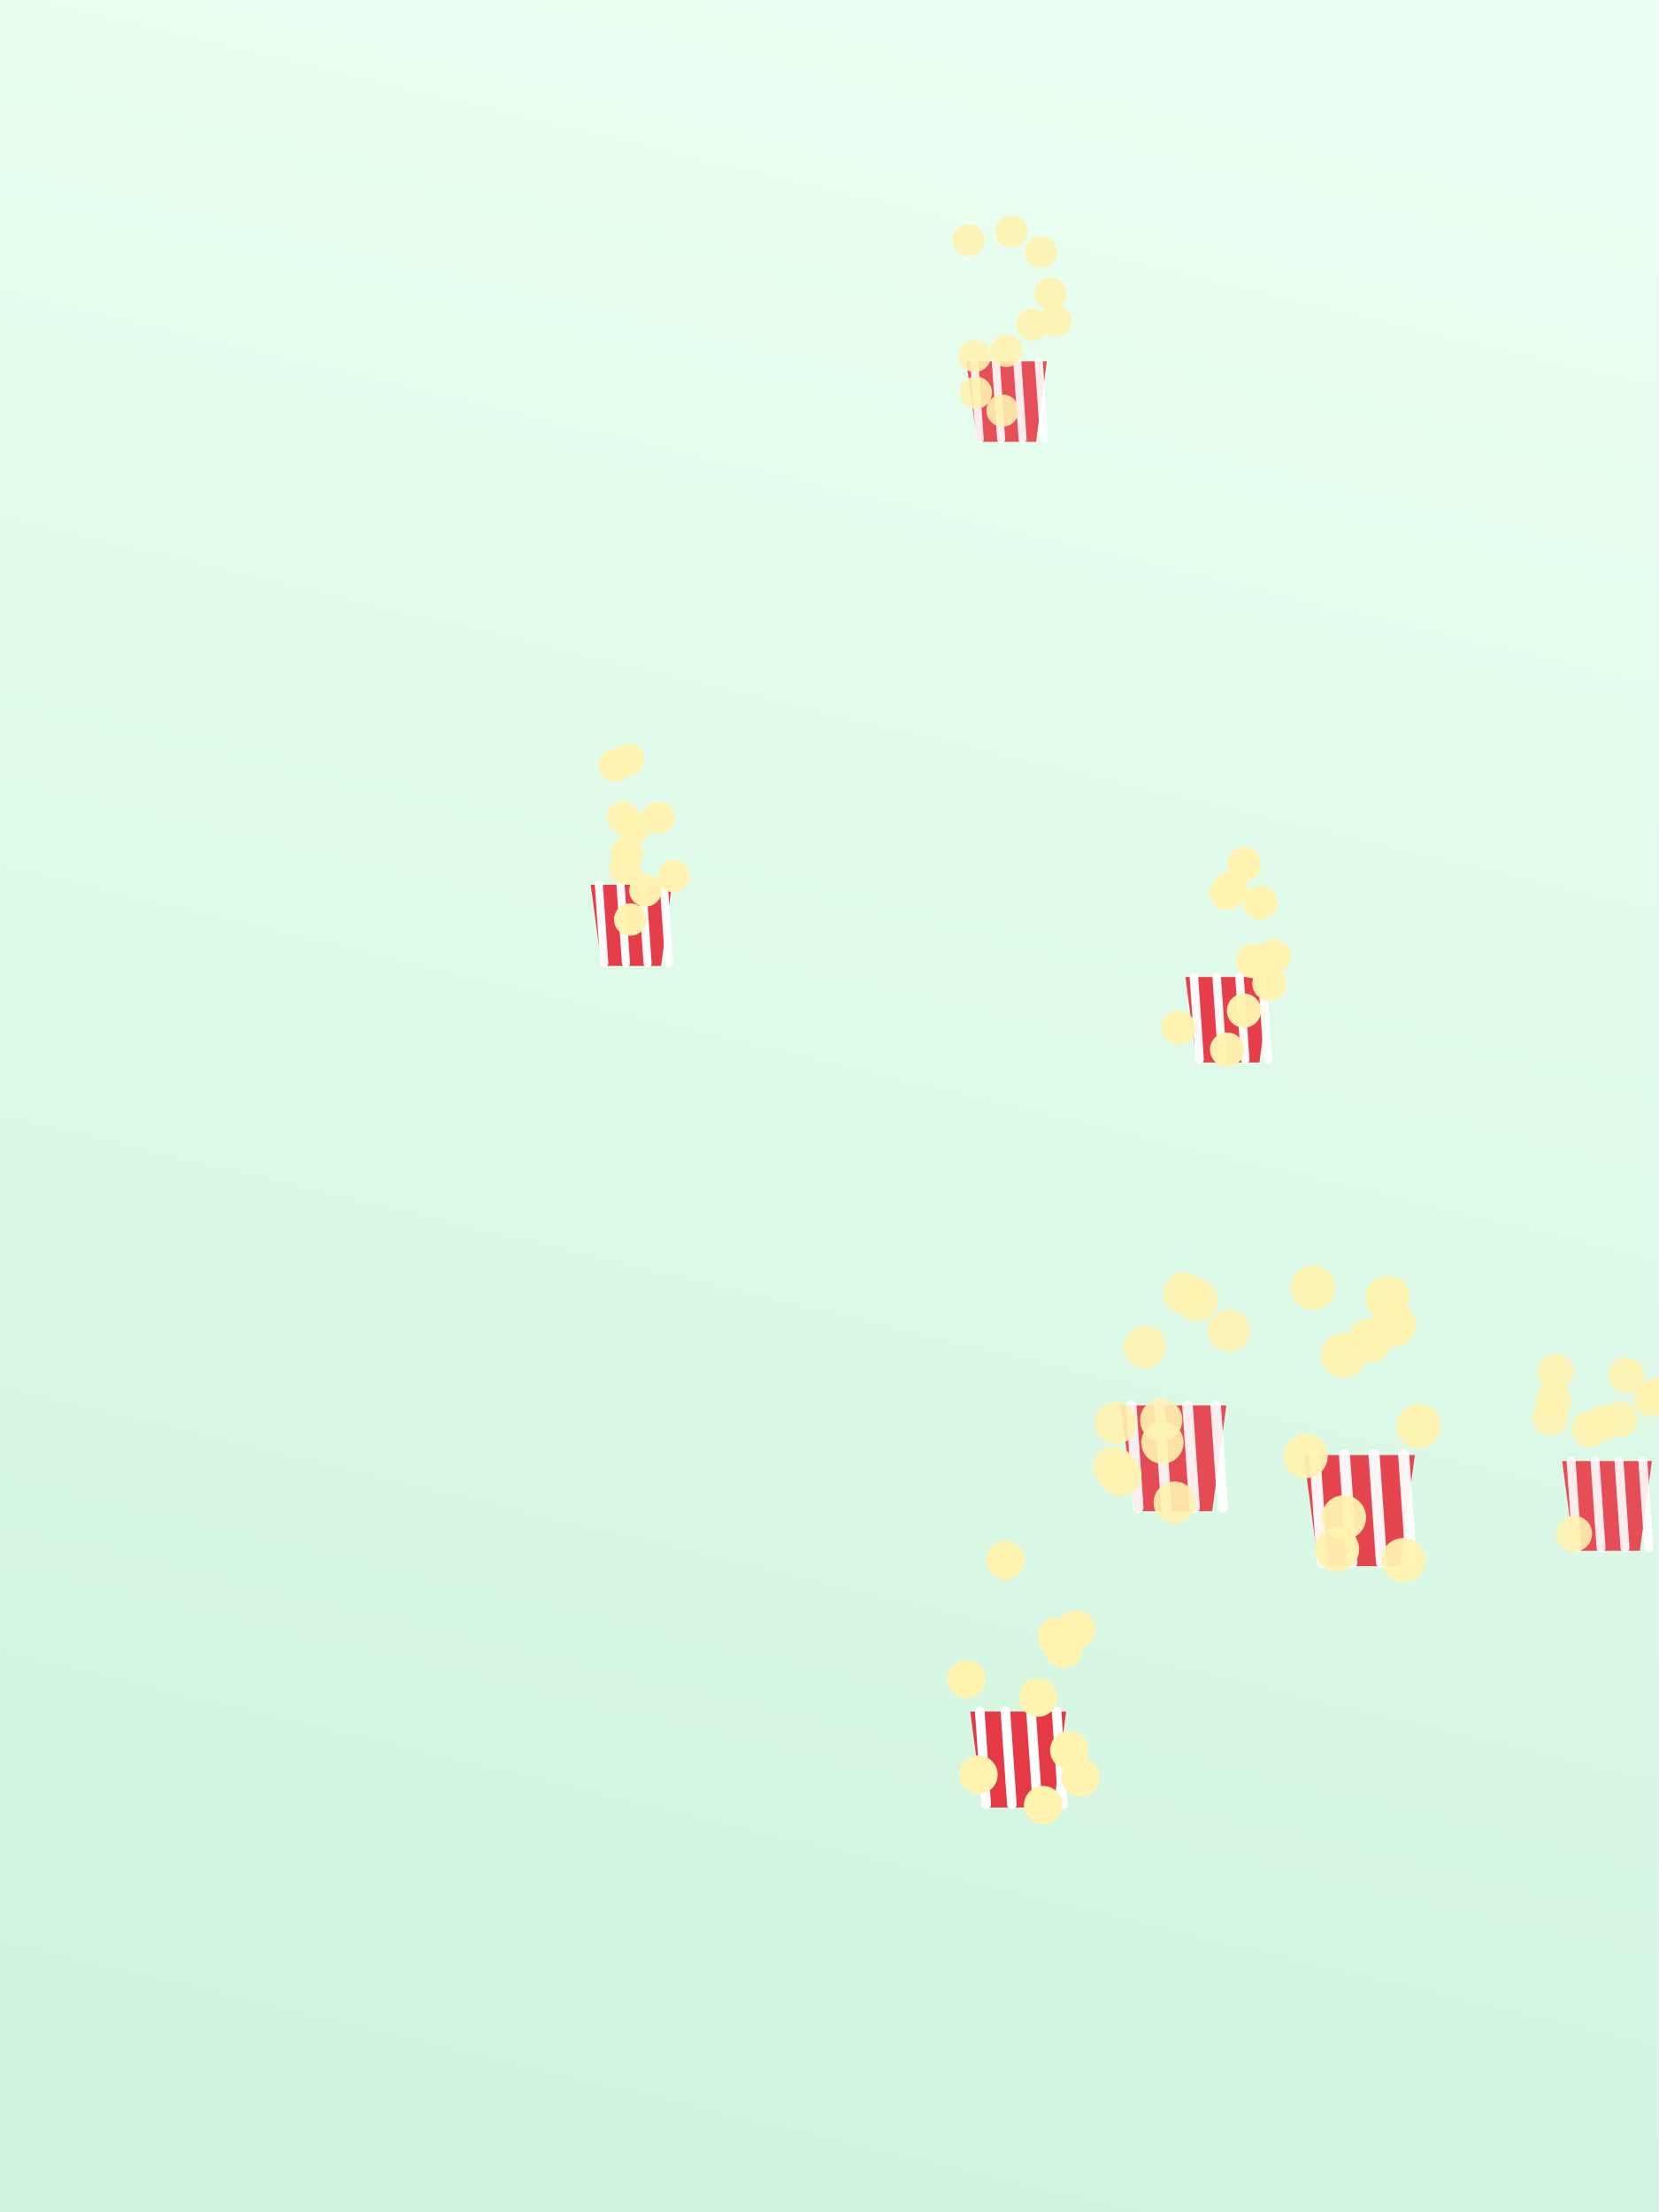
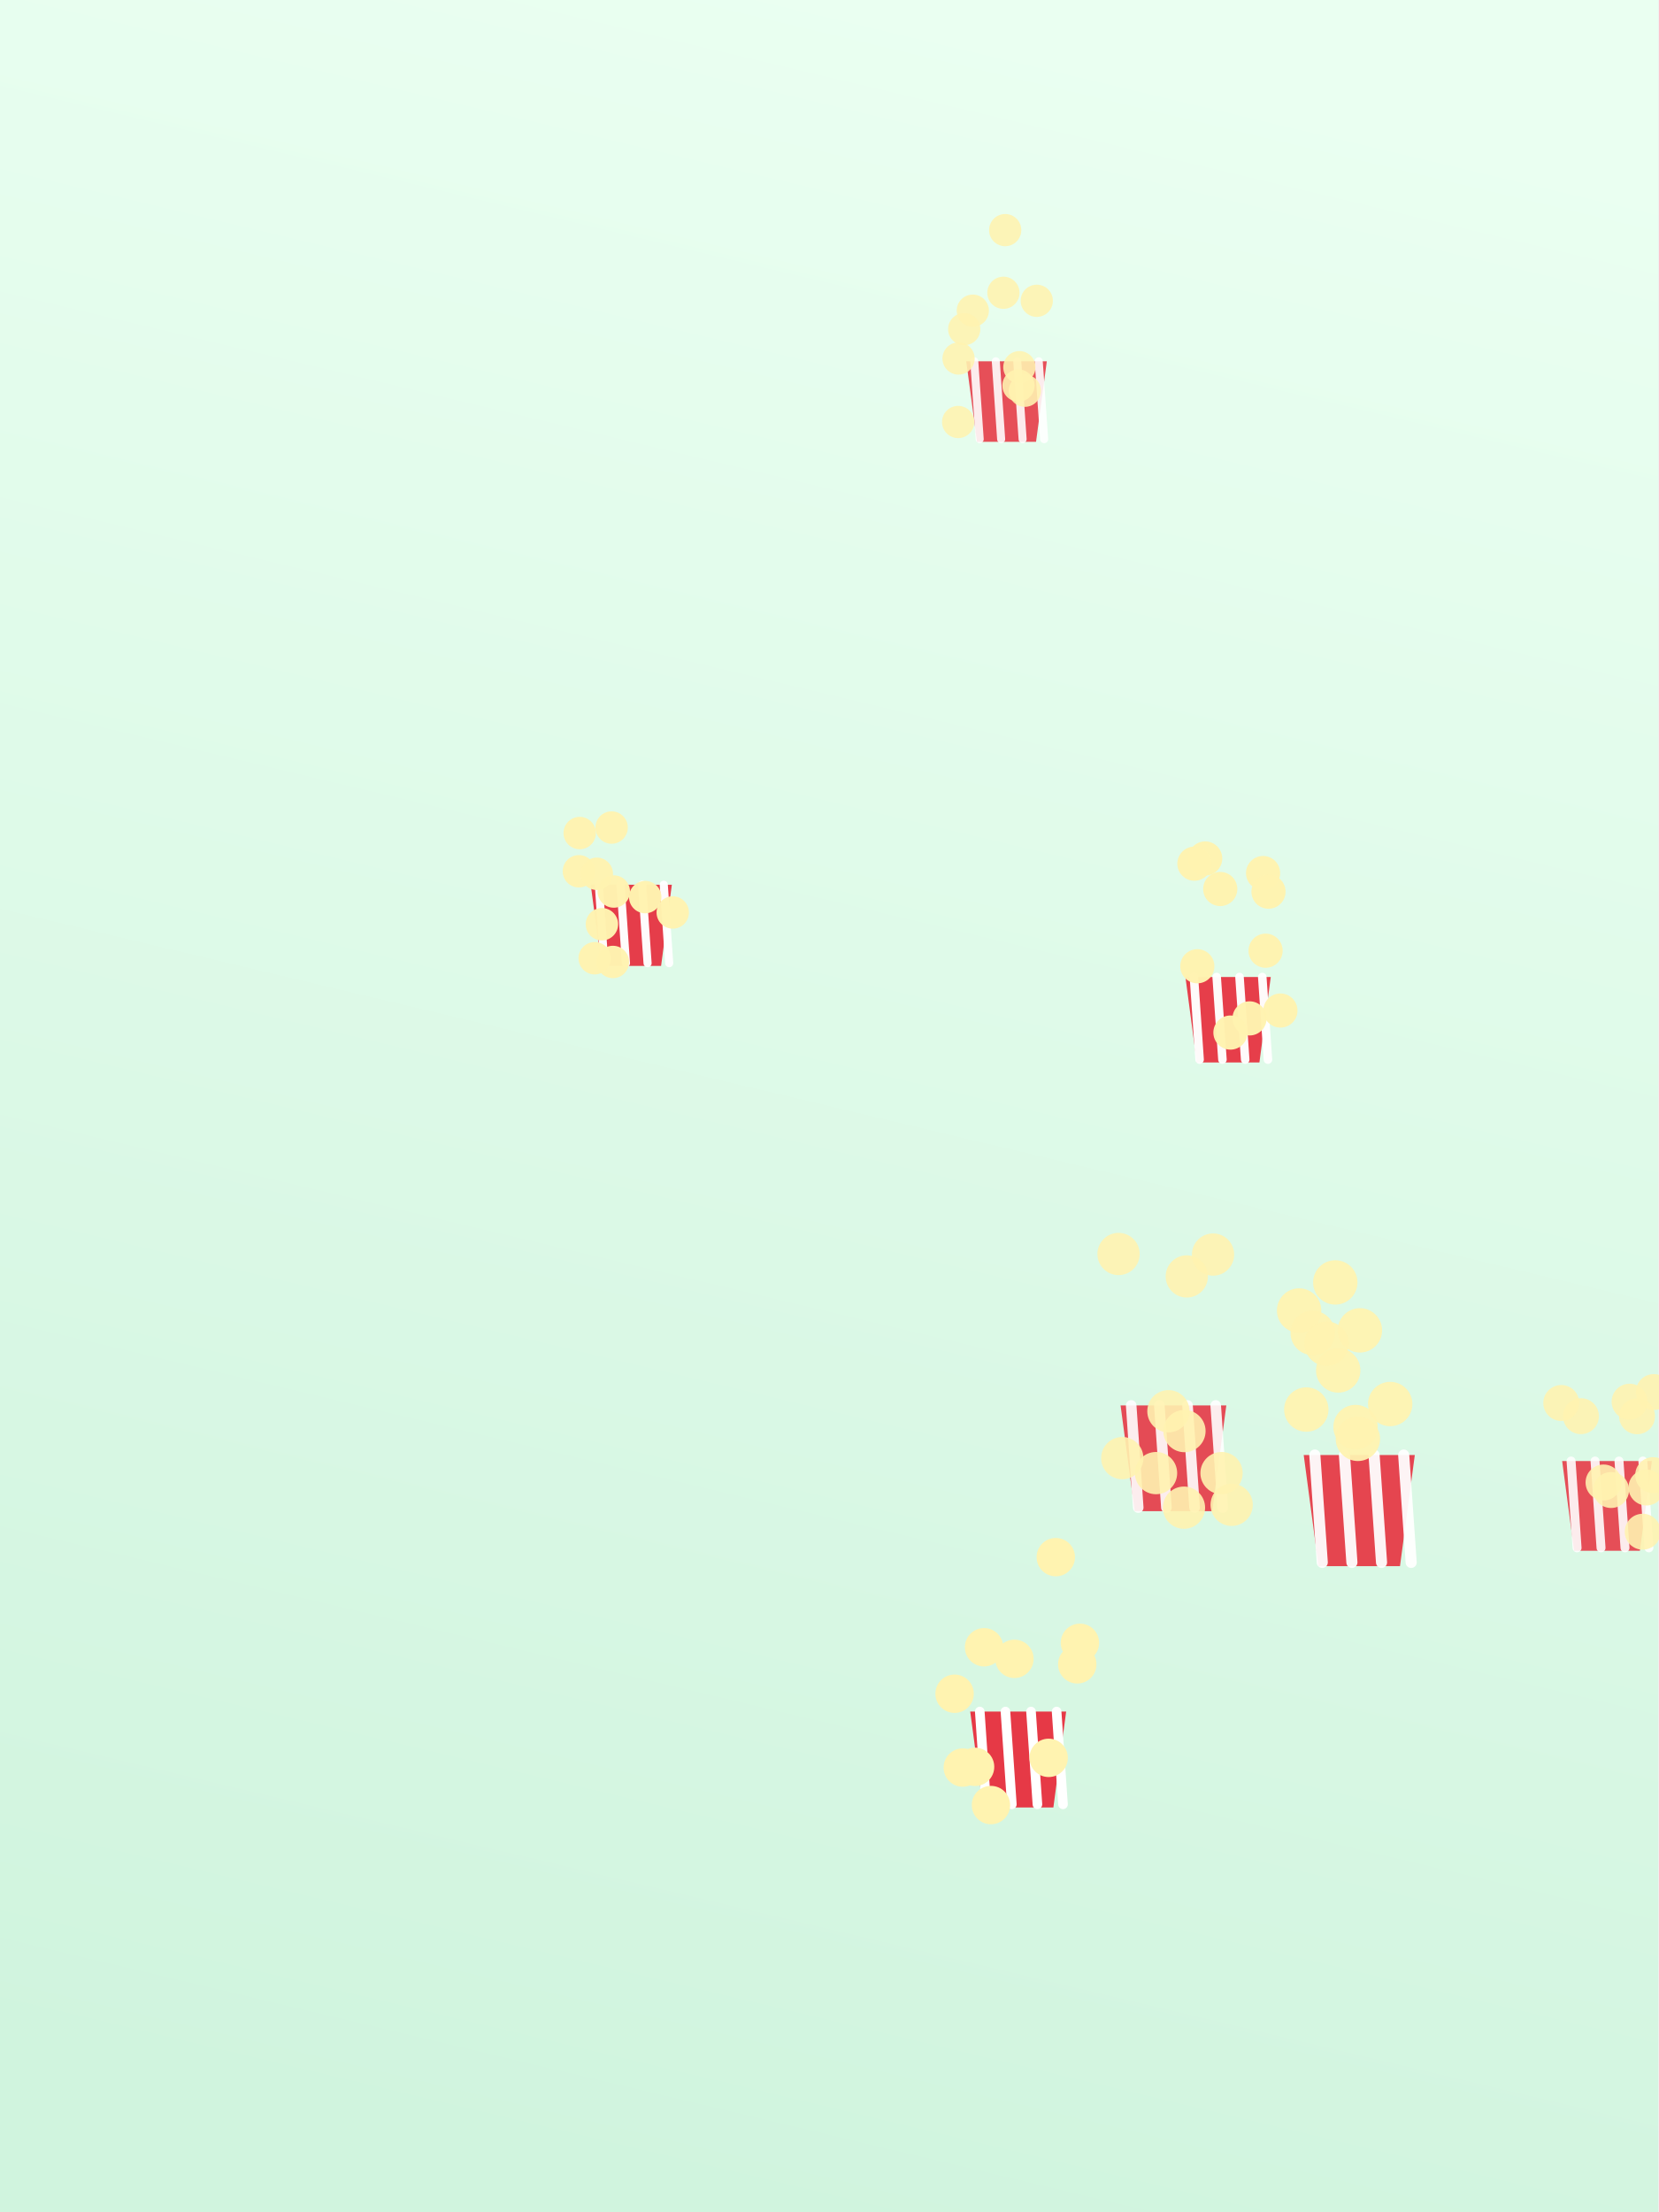
<svg xmlns="http://www.w3.org/2000/svg" viewBox="0 0 2048 2732" width="2048" height="2732">
  <defs>
    <linearGradient id="lg1" x1="58.7%" y1="0.8%" x2="41.3%" y2="99.2%">
      <stop offset="0.0%" stop-color="#eafff1" />
      <stop offset="100.0%" stop-color="#d0f4de" />
    </linearGradient>
  </defs>
  <rect x="0.0" y="0.0" width="2048.0" height="2732.0" rx="0" fill="url(#lg1)" opacity="1.00" />
  <g>
    <polygon points="1464.1,1206.7 1569.5,1206.7 1555.5,1312.2 1478.1,1312.2" fill="#e63946" opacity="0.97" />
    <line x1="1474.6" y1="1206.7" x2="1481.6" y2="1308.7" stroke="#ffffff" stroke-width="10.546" stroke-linecap="round" opacity="0.97" />
    <line x1="1502.7" y1="1206.7" x2="1509.8" y2="1308.7" stroke="#ffffff" stroke-width="10.546" stroke-linecap="round" opacity="0.97" />
    <line x1="1530.9" y1="1206.7" x2="1537.9" y2="1308.7" stroke="#ffffff" stroke-width="10.546" stroke-linecap="round" opacity="0.97" />
    <line x1="1559.0" y1="1206.7" x2="1566.0" y2="1308.7" stroke="#ffffff" stroke-width="10.546" stroke-linecap="round" opacity="0.97" />
-     <circle cx="1573.4" cy="1181.3" r="21.1" fill="#fff3b0" opacity="0.97" />
-     <circle cx="1556.8" cy="1115.0" r="21.1" fill="#fff3b0" opacity="0.97" />
-     <circle cx="1567.8" cy="1214.9" r="21.1" fill="#fff3b0" opacity="0.97" />
-     <circle cx="1515.0" cy="1102.9" r="21.1" fill="#fff3b0" opacity="0.97" />
-     <circle cx="1515.5" cy="1296.3" r="21.1" fill="#fff3b0" opacity="0.97" />
-     <circle cx="1455.5" cy="1269.4" r="21.1" fill="#fff3b0" opacity="0.97" />
-     <circle cx="1519.8" cy="1097.7" r="21.1" fill="#fff3b0" opacity="0.97" />
-     <circle cx="1536.4" cy="1248.2" r="21.1" fill="#fff3b0" opacity="0.97" />
-     <circle cx="1547.3" cy="1187.0" r="21.1" fill="#fff3b0" opacity="0.97" />
-     <circle cx="1536.5" cy="1067.6" r="21.1" fill="#fff3b0" opacity="0.97" />
+     <circle cx="1488.5" cy="1060.3" r="21.1" fill="#fff3b0" opacity="0.97" />
+     <circle cx="1581.4" cy="1248.1" r="21.1" fill="#fff3b0" opacity="0.97" />
+     <circle cx="1543.3" cy="1257.8" r="21.1" fill="#fff3b0" opacity="0.97" />
+     <circle cx="1560.0" cy="1078.3" r="21.1" fill="#fff3b0" opacity="0.97" />
+     <circle cx="1566.7" cy="1101.3" r="21.1" fill="#fff3b0" opacity="0.97" />
+     <circle cx="1507.1" cy="1098.0" r="21.1" fill="#fff3b0" opacity="0.97" />
+     <circle cx="1563.1" cy="1174.2" r="21.1" fill="#fff3b0" opacity="0.97" />
+     <circle cx="1519.7" cy="1275.3" r="21.1" fill="#fff3b0" opacity="0.97" />
+     <circle cx="1478.8" cy="1193.4" r="21.1" fill="#fff3b0" opacity="0.97" />
+     <circle cx="1475.2" cy="1066.7" r="21.1" fill="#fff3b0" opacity="0.97" />
  </g>
  <g>
    <polygon points="1929.4,1804.5 2040.2,1804.5 2025.4,1915.3 1944.1,1915.3" fill="#e63946" opacity="0.89" />
    <line x1="1940.4" y1="1804.5" x2="1947.8" y2="1911.7" stroke="#ffffff" stroke-width="11.086" stroke-linecap="round" opacity="0.89" />
    <line x1="1970.0" y1="1804.5" x2="1977.4" y2="1911.7" stroke="#ffffff" stroke-width="11.086" stroke-linecap="round" opacity="0.89" />
    <line x1="1999.6" y1="1804.5" x2="2007.0" y2="1911.7" stroke="#ffffff" stroke-width="11.086" stroke-linecap="round" opacity="0.89" />
    <line x1="2029.1" y1="1804.5" x2="2036.5" y2="1911.7" stroke="#ffffff" stroke-width="11.086" stroke-linecap="round" opacity="0.89" />
-     <circle cx="1978.9" cy="1758.0" r="22.2" fill="#fff3b0" opacity="0.89" />
-     <circle cx="1944.1" cy="1894.3" r="22.2" fill="#fff3b0" opacity="0.89" />
-     <circle cx="1962.9" cy="1765.4" r="22.2" fill="#fff3b0" opacity="0.89" />
-     <circle cx="2008.5" cy="1698.9" r="22.2" fill="#fff3b0" opacity="0.89" />
-     <circle cx="1914.5" cy="1750.7" r="22.2" fill="#fff3b0" opacity="0.89" />
-     <circle cx="2039.8" cy="1727.5" r="22.2" fill="#fff3b0" opacity="0.89" />
-     <circle cx="1921.1" cy="1694.3" r="22.2" fill="#fff3b0" opacity="0.89" />
-     <circle cx="1918.9" cy="1729.7" r="22.2" fill="#fff3b0" opacity="0.89" />
-     <circle cx="2046.5" cy="1723.5" r="22.2" fill="#fff3b0" opacity="0.89" />
-     <circle cx="2000.8" cy="1753.0" r="22.2" fill="#fff3b0" opacity="0.89" />
+     <circle cx="1989.8" cy="1840.3" r="22.2" fill="#fff3b0" opacity="0.89" />
+     <circle cx="2042.6" cy="1719.3" r="22.2" fill="#fff3b0" opacity="0.89" />
+     <circle cx="2028.9" cy="1891.8" r="22.2" fill="#fff3b0" opacity="0.89" />
+     <circle cx="2021.9" cy="1749.2" r="22.2" fill="#fff3b0" opacity="0.89" />
+     <circle cx="2041.8" cy="1821.9" r="22.2" fill="#fff3b0" opacity="0.89" />
+     <circle cx="2012.7" cy="1731.2" r="22.2" fill="#fff3b0" opacity="0.89" />
+     <circle cx="1980.5" cy="1831.0" r="22.2" fill="#fff3b0" opacity="0.89" />
+     <circle cx="2033.5" cy="1837.2" r="22.2" fill="#fff3b0" opacity="0.89" />
+     <circle cx="1952.6" cy="1749.1" r="22.2" fill="#fff3b0" opacity="0.89" />
+     <circle cx="1928.3" cy="1732.8" r="22.2" fill="#fff3b0" opacity="0.89" />
  </g>
  <g>
    <polygon points="729.6,1092.7 829.8,1092.7 816.5,1193.0 743.0,1193.0" fill="#e63946" opacity="0.98" />
    <line x1="739.6" y1="1092.7" x2="746.3" y2="1189.6" stroke="#ffffff" stroke-width="10.023" stroke-linecap="round" opacity="0.98" />
    <line x1="766.4" y1="1092.7" x2="773.1" y2="1189.6" stroke="#ffffff" stroke-width="10.023" stroke-linecap="round" opacity="0.98" />
    <line x1="793.1" y1="1092.7" x2="799.8" y2="1189.6" stroke="#ffffff" stroke-width="10.023" stroke-linecap="round" opacity="0.98" />
    <line x1="819.8" y1="1092.7" x2="826.5" y2="1189.6" stroke="#ffffff" stroke-width="10.023" stroke-linecap="round" opacity="0.98" />
-     <circle cx="783.1" cy="1021.8" r="20.0" fill="#fff3b0" opacity="0.98" />
-     <circle cx="778.3" cy="1135.7" r="20.0" fill="#fff3b0" opacity="0.98" />
-     <circle cx="813.3" cy="1010.0" r="20.0" fill="#fff3b0" opacity="0.98" />
-     <circle cx="774.7" cy="1053.1" r="20.0" fill="#fff3b0" opacity="0.98" />
-     <circle cx="775.5" cy="938.3" r="20.0" fill="#fff3b0" opacity="0.98" />
-     <circle cx="772.0" cy="1072.6" r="20.0" fill="#fff3b0" opacity="0.98" />
-     <circle cx="797.2" cy="1099.8" r="20.0" fill="#fff3b0" opacity="0.98" />
-     <circle cx="759.0" cy="945.8" r="20.0" fill="#fff3b0" opacity="0.98" />
-     <circle cx="832.1" cy="1082.0" r="20.0" fill="#fff3b0" opacity="0.98" />
-     <circle cx="769.5" cy="1010.2" r="20.0" fill="#fff3b0" opacity="0.98" />
+     <circle cx="757.0" cy="1188.1" r="20.0" fill="#fff3b0" opacity="0.98" />
+     <circle cx="734.5" cy="1183.5" r="20.0" fill="#fff3b0" opacity="0.98" />
+     <circle cx="715.0" cy="1076.1" r="20.0" fill="#fff3b0" opacity="0.98" />
+     <circle cx="743.4" cy="1141.5" r="20.0" fill="#fff3b0" opacity="0.98" />
+     <circle cx="716.0" cy="1028.9" r="20.0" fill="#fff3b0" opacity="0.98" />
+     <circle cx="796.9" cy="1108.0" r="20.0" fill="#fff3b0" opacity="0.98" />
+     <circle cx="755.4" cy="1022.1" r="20.0" fill="#fff3b0" opacity="0.98" />
+     <circle cx="758.1" cy="1101.1" r="20.0" fill="#fff3b0" opacity="0.98" />
+     <circle cx="830.9" cy="1127.0" r="20.0" fill="#fff3b0" opacity="0.98" />
+     <circle cx="737.1" cy="1079.2" r="20.0" fill="#fff3b0" opacity="0.98" />
  </g>
  <g>
    <polygon points="1198.3,2113.9 1316.8,2113.9 1301.0,2232.4 1214.1,2232.4" fill="#e63946" opacity="1.00" />
    <line x1="1210.1" y1="2113.9" x2="1218.0" y2="2228.5" stroke="#ffffff" stroke-width="11.857" stroke-linecap="round" opacity="1.00" />
    <line x1="1241.8" y1="2113.9" x2="1249.7" y2="2228.5" stroke="#ffffff" stroke-width="11.857" stroke-linecap="round" opacity="1.00" />
    <line x1="1273.4" y1="2113.9" x2="1281.3" y2="2228.5" stroke="#ffffff" stroke-width="11.857" stroke-linecap="round" opacity="1.00" />
    <line x1="1305.0" y1="2113.9" x2="1312.9" y2="2228.5" stroke="#ffffff" stroke-width="11.857" stroke-linecap="round" opacity="1.00" />
-     <circle cx="1288.4" cy="2229.5" r="23.7" fill="#fff3b0" opacity="1.00" />
-     <circle cx="1208.5" cy="2191.9" r="23.7" fill="#fff3b0" opacity="1.00" />
-     <circle cx="1313.6" cy="2036.5" r="23.7" fill="#fff3b0" opacity="1.00" />
-     <circle cx="1281.9" cy="2096.7" r="23.7" fill="#fff3b0" opacity="1.00" />
-     <circle cx="1305.3" cy="2021.5" r="23.7" fill="#fff3b0" opacity="1.00" />
-     <circle cx="1320.6" cy="2161.7" r="23.7" fill="#fff3b0" opacity="1.00" />
-     <circle cx="1334.5" cy="2195.5" r="23.7" fill="#fff3b0" opacity="1.00" />
-     <circle cx="1329.1" cy="2012.9" r="23.7" fill="#fff3b0" opacity="1.00" />
-     <circle cx="1241.7" cy="1927.2" r="23.7" fill="#fff3b0" opacity="1.00" />
-     <circle cx="1193.5" cy="2073.9" r="23.7" fill="#fff3b0" opacity="1.00" />
+     <circle cx="1223.9" cy="2229.4" r="23.7" fill="#fff3b0" opacity="1.00" />
+     <circle cx="1330.5" cy="2055.6" r="23.7" fill="#fff3b0" opacity="1.00" />
+     <circle cx="1189.1" cy="2183.1" r="23.7" fill="#fff3b0" opacity="1.00" />
+     <circle cx="1252.9" cy="2048.8" r="23.7" fill="#fff3b0" opacity="1.00" />
+     <circle cx="1295.2" cy="2171.1" r="23.7" fill="#fff3b0" opacity="1.00" />
+     <circle cx="1179.0" cy="2091.9" r="23.7" fill="#fff3b0" opacity="1.00" />
+     <circle cx="1333.8" cy="2029.0" r="23.7" fill="#fff3b0" opacity="1.00" />
+     <circle cx="1215.4" cy="2034.5" r="23.7" fill="#fff3b0" opacity="1.00" />
+     <circle cx="1204.3" cy="2182.2" r="23.7" fill="#fff3b0" opacity="1.00" />
+     <circle cx="1304.0" cy="1923.2" r="23.7" fill="#fff3b0" opacity="1.00" />
  </g>
  <g>
    <polygon points="1193.4,446.2 1292.9,446.2 1279.6,545.7 1206.7,545.7" fill="#e63946" opacity="0.89" />
    <line x1="1203.3" y1="446.2" x2="1210.0" y2="542.4" stroke="#ffffff" stroke-width="9.948" stroke-linecap="round" opacity="0.89" />
    <line x1="1229.9" y1="446.2" x2="1236.5" y2="542.4" stroke="#ffffff" stroke-width="9.948" stroke-linecap="round" opacity="0.89" />
    <line x1="1256.4" y1="446.2" x2="1263.0" y2="542.4" stroke="#ffffff" stroke-width="9.948" stroke-linecap="round" opacity="0.89" />
    <line x1="1282.9" y1="446.2" x2="1289.6" y2="542.4" stroke="#ffffff" stroke-width="9.948" stroke-linecap="round" opacity="0.89" />
-     <circle cx="1274.8" cy="401.0" r="19.9" fill="#fff3b0" opacity="0.89" />
-     <circle cx="1204.0" cy="439.5" r="19.9" fill="#fff3b0" opacity="0.89" />
-     <circle cx="1238.2" cy="507.1" r="19.9" fill="#fff3b0" opacity="0.89" />
-     <circle cx="1196.0" cy="296.5" r="19.9" fill="#fff3b0" opacity="0.89" />
-     <circle cx="1285.6" cy="311.3" r="19.9" fill="#fff3b0" opacity="0.89" />
-     <circle cx="1242.9" cy="433.4" r="19.9" fill="#fff3b0" opacity="0.89" />
-     <circle cx="1205.3" cy="485.0" r="19.9" fill="#fff3b0" opacity="0.89" />
-     <circle cx="1303.8" cy="396.3" r="19.9" fill="#fff3b0" opacity="0.89" />
-     <circle cx="1249.2" cy="285.8" r="19.9" fill="#fff3b0" opacity="0.89" />
-     <circle cx="1297.4" cy="362.3" r="19.9" fill="#fff3b0" opacity="0.89" />
+     <circle cx="1190.9" cy="406.5" r="19.9" fill="#fff3b0" opacity="0.89" />
+     <circle cx="1239.3" cy="361.6" r="19.9" fill="#fff3b0" opacity="0.89" />
+     <circle cx="1183.9" cy="442.8" r="19.9" fill="#fff3b0" opacity="0.89" />
+     <circle cx="1259.0" cy="453.5" r="19.9" fill="#fff3b0" opacity="0.89" />
+     <circle cx="1280.5" cy="371.5" r="19.9" fill="#fff3b0" opacity="0.89" />
+     <circle cx="1265.8" cy="482.6" r="19.9" fill="#fff3b0" opacity="0.89" />
+     <circle cx="1241.5" cy="284.2" r="19.9" fill="#fff3b0" opacity="0.89" />
+     <circle cx="1201.5" cy="383.7" r="19.9" fill="#fff3b0" opacity="0.89" />
+     <circle cx="1183.4" cy="521.2" r="19.9" fill="#fff3b0" opacity="0.89" />
+     <circle cx="1257.9" cy="476.2" r="19.9" fill="#fff3b0" opacity="0.89" />
  </g>
  <g>
    <polygon points="1610.2,1797.1 1747.4,1797.1 1729.1,1934.3 1628.5,1934.3" fill="#e63946" opacity="0.94" />
    <line x1="1623.9" y1="1797.1" x2="1633.1" y2="1929.7" stroke="#ffffff" stroke-width="13.72" stroke-linecap="round" opacity="0.94" />
    <line x1="1660.5" y1="1797.1" x2="1669.7" y2="1929.7" stroke="#ffffff" stroke-width="13.72" stroke-linecap="round" opacity="0.94" />
    <line x1="1697.1" y1="1797.1" x2="1706.3" y2="1929.7" stroke="#ffffff" stroke-width="13.72" stroke-linecap="round" opacity="0.94" />
    <line x1="1733.7" y1="1797.1" x2="1742.9" y2="1929.7" stroke="#ffffff" stroke-width="13.72" stroke-linecap="round" opacity="0.94" />
-     <circle cx="1691.2" cy="1655.7" r="27.4" fill="#fff3b0" opacity="0.94" />
-     <circle cx="1721.5" cy="1636.4" r="27.4" fill="#fff3b0" opacity="0.94" />
-     <circle cx="1621.5" cy="1590.4" r="27.4" fill="#fff3b0" opacity="0.94" />
-     <circle cx="1733.3" cy="1927.0" r="27.4" fill="#fff3b0" opacity="0.94" />
-     <circle cx="1659.1" cy="1674.3" r="27.4" fill="#fff3b0" opacity="0.94" />
-     <circle cx="1651.3" cy="1913.7" r="27.4" fill="#fff3b0" opacity="0.94" />
-     <circle cx="1752.1" cy="1761.4" r="27.4" fill="#fff3b0" opacity="0.94" />
-     <circle cx="1659.8" cy="1874.2" r="27.4" fill="#fff3b0" opacity="0.94" />
-     <circle cx="1713.9" cy="1603.1" r="27.4" fill="#fff3b0" opacity="0.94" />
-     <circle cx="1612.5" cy="1798.3" r="27.4" fill="#fff3b0" opacity="0.94" />
+     <circle cx="1652.8" cy="1692.6" r="27.4" fill="#fff3b0" opacity="0.94" />
+     <circle cx="1604.5" cy="1618.6" r="27.4" fill="#fff3b0" opacity="0.94" />
+     <circle cx="1621.3" cy="1646.3" r="27.4" fill="#fff3b0" opacity="0.94" />
+     <circle cx="1638.5" cy="1659.6" r="27.4" fill="#fff3b0" opacity="0.94" />
+     <circle cx="1649.2" cy="1583.9" r="27.4" fill="#fff3b0" opacity="0.94" />
+     <circle cx="1613.4" cy="1740.9" r="27.4" fill="#fff3b0" opacity="0.94" />
+     <circle cx="1674.2" cy="1762.5" r="27.4" fill="#fff3b0" opacity="0.94" />
+     <circle cx="1717.0" cy="1734.1" r="27.4" fill="#fff3b0" opacity="0.94" />
+     <circle cx="1679.6" cy="1643.1" r="27.4" fill="#fff3b0" opacity="0.94" />
+     <circle cx="1677.1" cy="1777.1" r="27.4" fill="#fff3b0" opacity="0.94" />
  </g>
  <g>
    <polygon points="1384.0,1735.8 1514.6,1735.8 1497.2,1866.4 1401.4,1866.4" fill="#e63946" opacity="0.90" />
    <line x1="1397.1" y1="1735.8" x2="1405.8" y2="1862.0" stroke="#ffffff" stroke-width="13.058" stroke-linecap="round" opacity="0.90" />
    <line x1="1431.9" y1="1735.8" x2="1440.6" y2="1862.0" stroke="#ffffff" stroke-width="13.058" stroke-linecap="round" opacity="0.90" />
    <line x1="1466.7" y1="1735.8" x2="1475.4" y2="1862.0" stroke="#ffffff" stroke-width="13.058" stroke-linecap="round" opacity="0.90" />
    <line x1="1501.5" y1="1735.8" x2="1510.2" y2="1862.0" stroke="#ffffff" stroke-width="13.058" stroke-linecap="round" opacity="0.90" />
-     <circle cx="1462.7" cy="1596.8" r="26.1" fill="#fff3b0" opacity="0.90" />
-     <circle cx="1434.2" cy="1753.9" r="26.1" fill="#fff3b0" opacity="0.90" />
-     <circle cx="1517.4" cy="1643.5" r="26.1" fill="#fff3b0" opacity="0.90" />
-     <circle cx="1378.1" cy="1757.5" r="26.1" fill="#fff3b0" opacity="0.90" />
-     <circle cx="1414.0" cy="1663.6" r="26.1" fill="#fff3b0" opacity="0.90" />
-     <circle cx="1478.0" cy="1605.6" r="26.1" fill="#fff3b0" opacity="0.90" />
-     <circle cx="1383.9" cy="1822.0" r="26.1" fill="#fff3b0" opacity="0.90" />
-     <circle cx="1375.9" cy="1812.7" r="26.1" fill="#fff3b0" opacity="0.90" />
-     <circle cx="1450.9" cy="1855.9" r="26.1" fill="#fff3b0" opacity="0.90" />
-     <circle cx="1435.7" cy="1781.7" r="26.1" fill="#fff3b0" opacity="0.90" />
+     <circle cx="1465.8" cy="1576.5" r="26.1" fill="#fff3b0" opacity="0.90" />
+     <circle cx="1521.2" cy="1858.6" r="26.1" fill="#fff3b0" opacity="0.90" />
+     <circle cx="1462.9" cy="1767.5" r="26.1" fill="#fff3b0" opacity="0.90" />
+     <circle cx="1381.5" cy="1548.8" r="26.1" fill="#fff3b0" opacity="0.90" />
+     <circle cx="1386.1" cy="1800.9" r="26.1" fill="#fff3b0" opacity="0.90" />
+     <circle cx="1508.7" cy="1819.4" r="26.1" fill="#fff3b0" opacity="0.90" />
+     <circle cx="1462.3" cy="1862.1" r="26.1" fill="#fff3b0" opacity="0.90" />
+     <circle cx="1427.8" cy="1819.4" r="26.1" fill="#fff3b0" opacity="0.90" />
+     <circle cx="1443.1" cy="1743.0" r="26.1" fill="#fff3b0" opacity="0.90" />
+     <circle cx="1498.2" cy="1549.5" r="26.1" fill="#fff3b0" opacity="0.90" />
  </g>
</svg>
